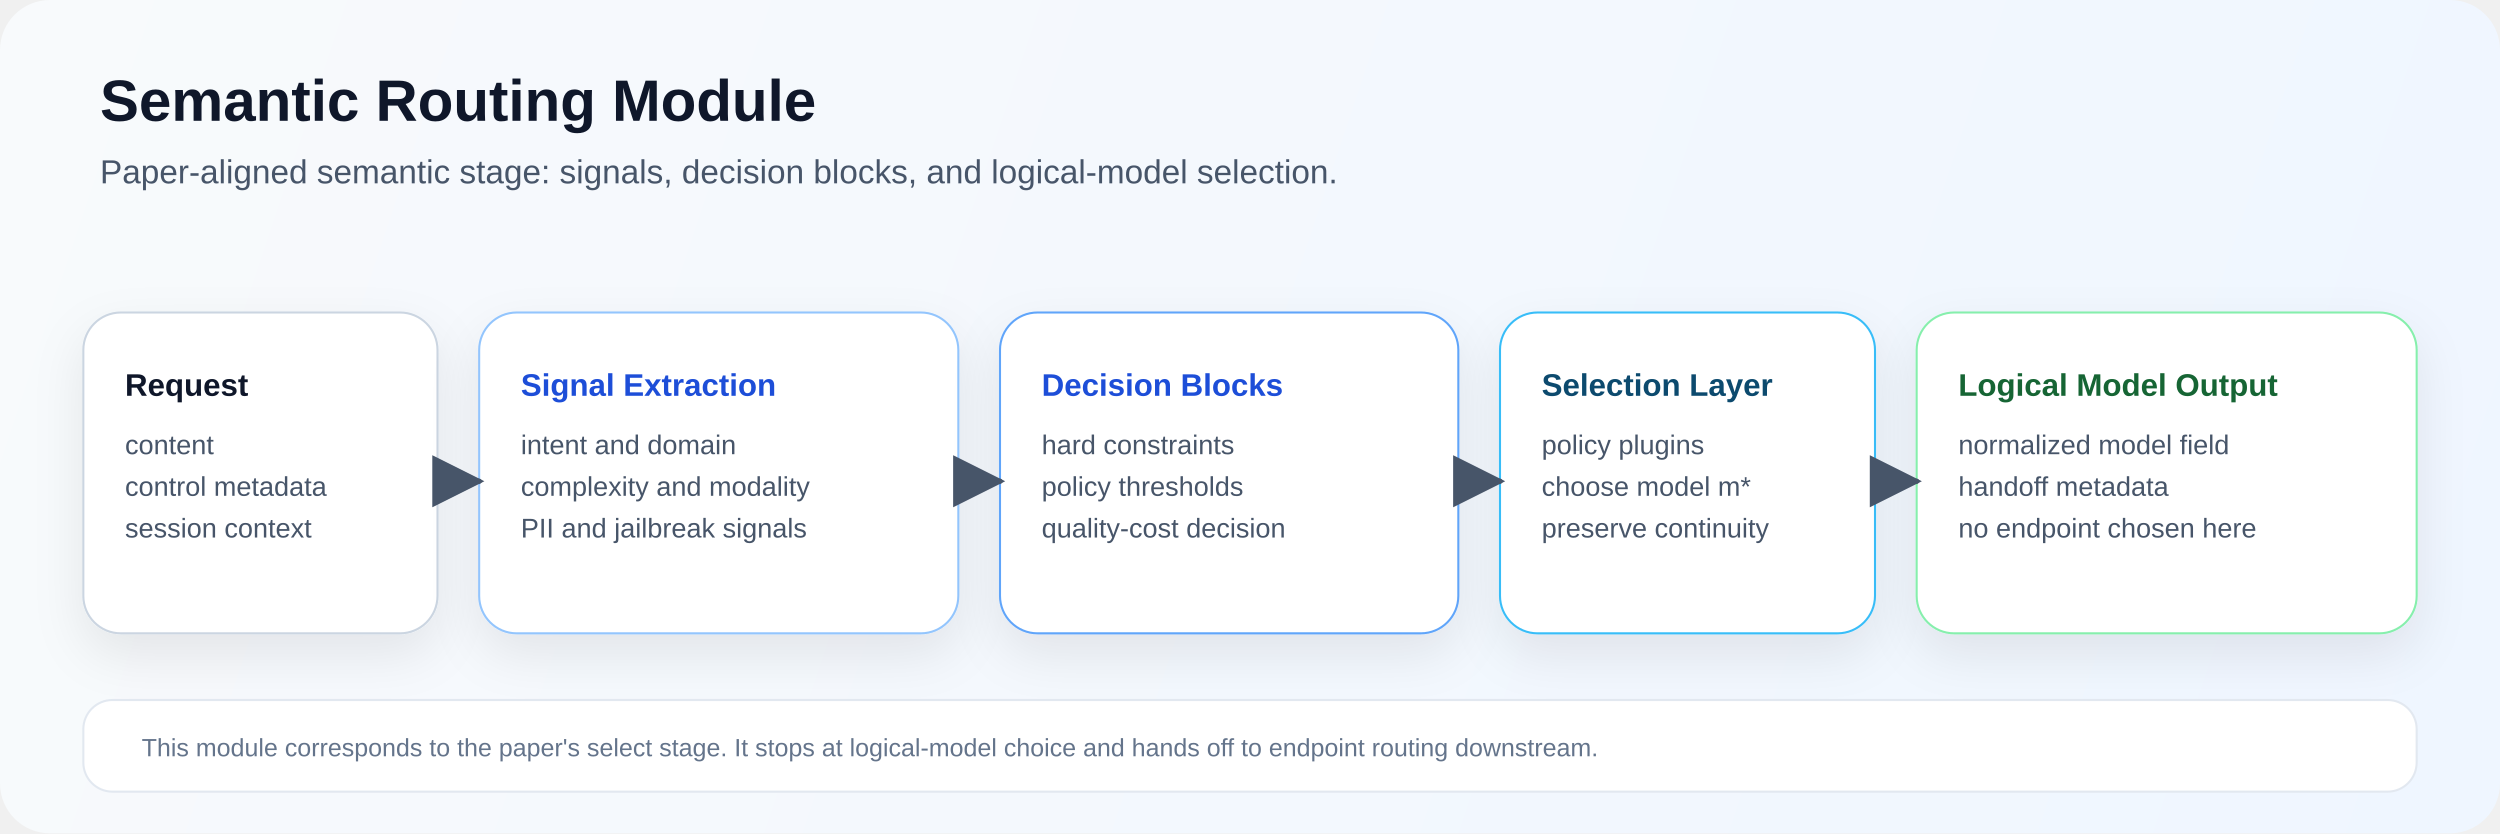
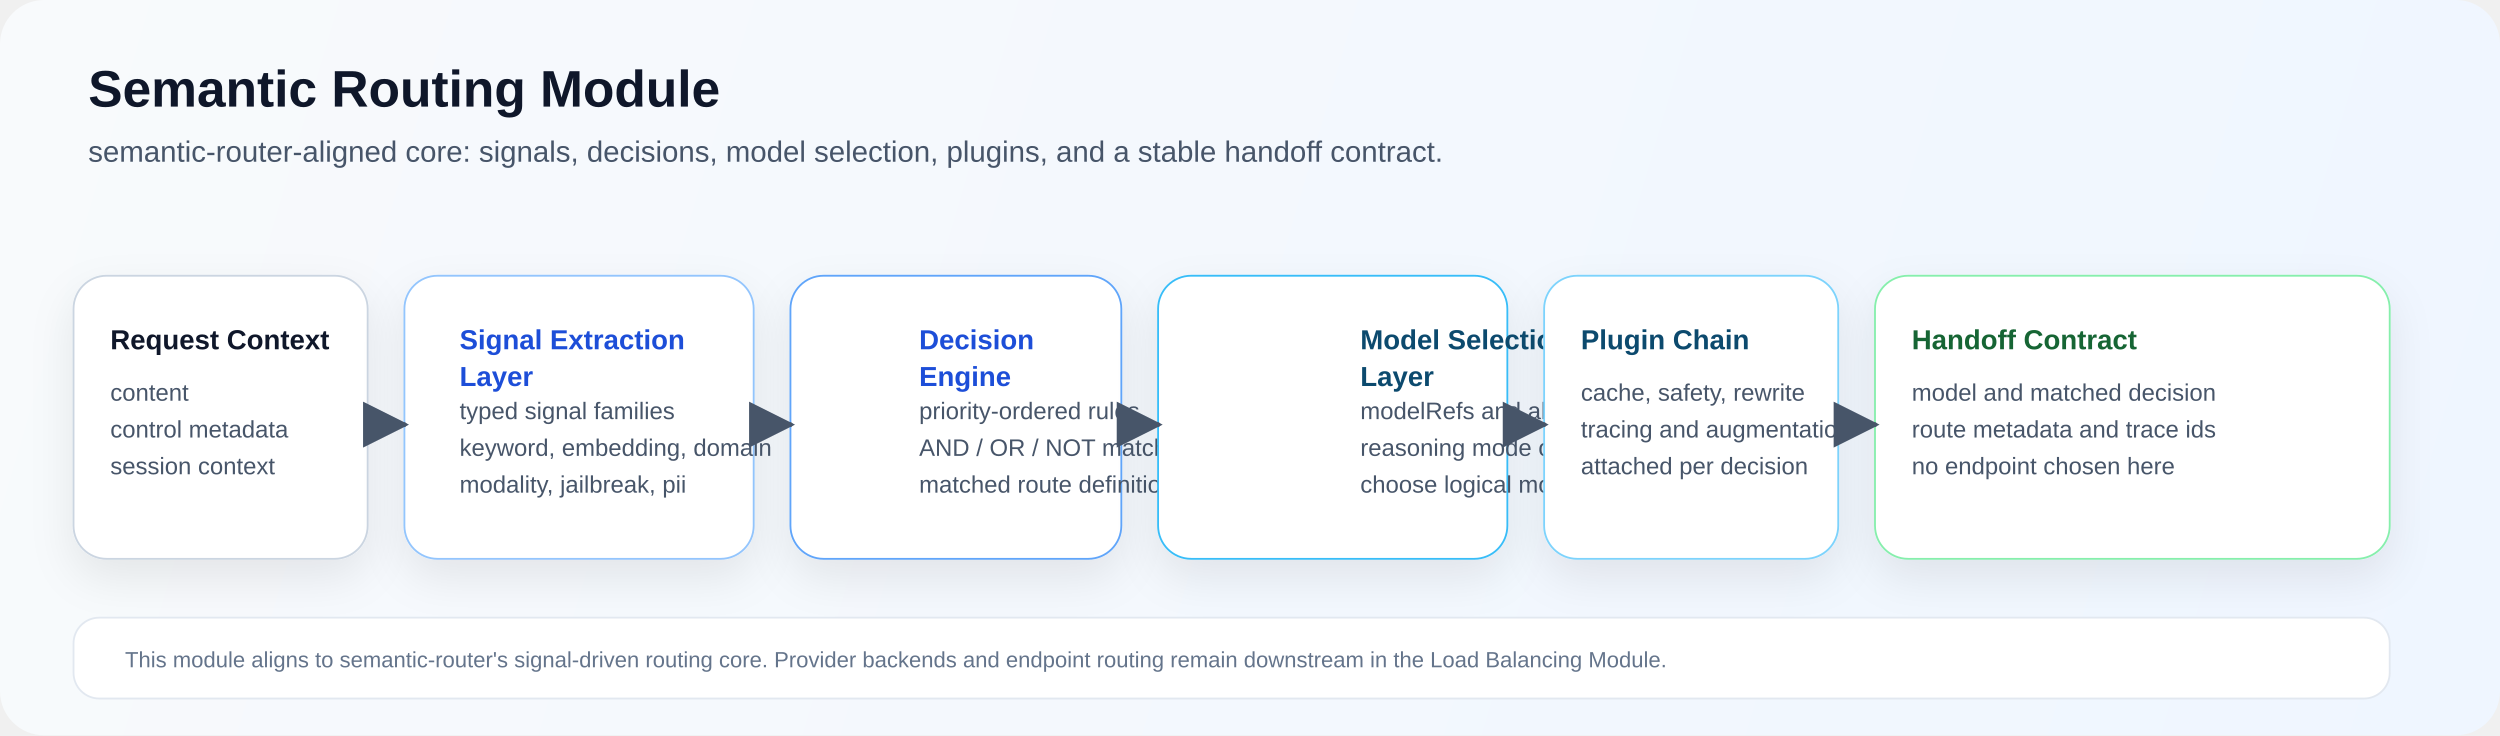
- <svg xmlns="http://www.w3.org/2000/svg" width="1200" height="400" viewBox="0 0 1200 400" fill="none">
+ <svg xmlns="http://www.w3.org/2000/svg" width="1360" height="400" viewBox="0 0 1360 400" fill="none">
  <defs>
-     <linearGradient id="bg" x1="0" y1="0" x2="1200" y2="400" gradientUnits="userSpaceOnUse">
+     <linearGradient id="bg" x1="0" y1="0" x2="1360" y2="400" gradientUnits="userSpaceOnUse">
      <stop stop-color="#F8FAFC" />
      <stop offset="1" stop-color="#EFF6FF" />
    </linearGradient>
    <filter id="shadow" x="-20%" y="-20%" width="140%" height="170%">
      <feDropShadow dx="0" dy="10" stdDeviation="12" flood-color="#0F172A" flood-opacity="0.08" />
    </filter>
    <marker id="arrow" markerWidth="10" markerHeight="10" refX="9" refY="5" orient="auto">
      <path d="M0,0 L10,5 L0,10 Z" fill="#475569" />
    </marker>
  </defs>
-   <rect width="1200" height="400" rx="24" fill="url(#bg)" />
+   <rect width="1360" height="400" rx="24" fill="url(#bg)" />
  <text x="48" y="58" fill="#0F172A" font-family="Segoe UI, Arial, sans-serif" font-size="28" font-weight="700">
    Semantic Routing Module
  </text>
  <text x="48" y="88" fill="#475569" font-family="Segoe UI, Arial, sans-serif" font-size="16">
-     Paper-aligned semantic stage: signals, decision blocks, and logical-model selection.
+     semantic-router-aligned core: signals, decisions, model selection, plugins, and a stable handoff contract.
  </text>
-   <rect x="40" y="150" width="170" height="154" rx="18" fill="#FFFFFF" stroke="#CBD5E1" filter="url(#shadow)" />
+   <rect x="40" y="150" width="160" height="154" rx="18" fill="#FFFFFF" stroke="#CBD5E1" filter="url(#shadow)" />
  <text x="60" y="190" fill="#0F172A" font-family="Segoe UI, Arial, sans-serif" font-size="15" font-weight="700">
-     Request
+     Request Context
  </text>
  <text x="60" y="218" fill="#475569" font-family="Segoe UI, Arial, sans-serif" font-size="13">
    content
  </text>
  <text x="60" y="238" fill="#475569" font-family="Segoe UI, Arial, sans-serif" font-size="13">
    control metadata
  </text>
  <text x="60" y="258" fill="#475569" font-family="Segoe UI, Arial, sans-serif" font-size="13">
    session context
  </text>
-   <rect x="230" y="150" width="230" height="154" rx="18" fill="#FFFFFF" stroke="#93C5FD" filter="url(#shadow)" />
+   <rect x="220" y="150" width="190" height="154" rx="18" fill="#FFFFFF" stroke="#93C5FD" filter="url(#shadow)" />
  <text x="250" y="190" fill="#1D4ED8" font-family="Segoe UI, Arial, sans-serif" font-size="15" font-weight="700">
    Signal Extraction
  </text>
-   <text x="250" y="218" fill="#475569" font-family="Segoe UI, Arial, sans-serif" font-size="13">
-     intent and domain
+   <text x="250" y="210" fill="#1D4ED8" font-family="Segoe UI, Arial, sans-serif" font-size="15" font-weight="700">
+     Layer
  </text>
-   <text x="250" y="238" fill="#475569" font-family="Segoe UI, Arial, sans-serif" font-size="13">
-     complexity and modality
+   <text x="250" y="228" fill="#475569" font-family="Segoe UI, Arial, sans-serif" font-size="13">
+     typed signal families
  </text>
-   <text x="250" y="258" fill="#475569" font-family="Segoe UI, Arial, sans-serif" font-size="13">
-     PII and jailbreak signals
+   <text x="250" y="248" fill="#475569" font-family="Segoe UI, Arial, sans-serif" font-size="13">
+     keyword, embedding, domain
  </text>
-   <rect x="480" y="150" width="220" height="154" rx="18" fill="#FFFFFF" stroke="#60A5FA" filter="url(#shadow)" />
+   <text x="250" y="268" fill="#475569" font-family="Segoe UI, Arial, sans-serif" font-size="13">
+     modality, jailbreak, pii
+   </text>
+   <rect x="430" y="150" width="180" height="154" rx="18" fill="#FFFFFF" stroke="#60A5FA" filter="url(#shadow)" />
  <text x="500" y="190" fill="#1D4ED8" font-family="Segoe UI, Arial, sans-serif" font-size="15" font-weight="700">
-     Decision Blocks
+     Decision
  </text>
-   <text x="500" y="218" fill="#475569" font-family="Segoe UI, Arial, sans-serif" font-size="13">
-     hard constraints
+   <text x="500" y="210" fill="#1D4ED8" font-family="Segoe UI, Arial, sans-serif" font-size="15" font-weight="700">
+     Engine
  </text>
-   <text x="500" y="238" fill="#475569" font-family="Segoe UI, Arial, sans-serif" font-size="13">
-     policy thresholds
+   <text x="500" y="228" fill="#475569" font-family="Segoe UI, Arial, sans-serif" font-size="13">
+     priority-ordered rules
  </text>
-   <text x="500" y="258" fill="#475569" font-family="Segoe UI, Arial, sans-serif" font-size="13">
-     quality-cost decision
+   <text x="500" y="248" fill="#475569" font-family="Segoe UI, Arial, sans-serif" font-size="13">
+     AND / OR / NOT matching
  </text>
-   <rect x="720" y="150" width="180" height="154" rx="18" fill="#FFFFFF" stroke="#38BDF8" filter="url(#shadow)" />
+   <text x="500" y="268" fill="#475569" font-family="Segoe UI, Arial, sans-serif" font-size="13">
+     matched route definition
+   </text>
+   <rect x="630" y="150" width="190" height="154" rx="18" fill="#FFFFFF" stroke="#38BDF8" filter="url(#shadow)" />
  <text x="740" y="190" fill="#0C4A6E" font-family="Segoe UI, Arial, sans-serif" font-size="15" font-weight="700">
-     Selection Layer
+     Model Selection
  </text>
-   <text x="740" y="218" fill="#475569" font-family="Segoe UI, Arial, sans-serif" font-size="13">
-     policy plugins
+   <text x="740" y="210" fill="#0C4A6E" font-family="Segoe UI, Arial, sans-serif" font-size="15" font-weight="700">
+     Layer
  </text>
-   <text x="740" y="238" fill="#475569" font-family="Segoe UI, Arial, sans-serif" font-size="13">
-     choose model m*
+   <text x="740" y="228" fill="#475569" font-family="Segoe UI, Arial, sans-serif" font-size="13">
+     modelRefs and algorithm
  </text>
-   <text x="740" y="258" fill="#475569" font-family="Segoe UI, Arial, sans-serif" font-size="13">
-     preserve continuity
+   <text x="740" y="248" fill="#475569" font-family="Segoe UI, Arial, sans-serif" font-size="13">
+     reasoning mode or LoRA
  </text>
-   <rect x="920" y="150" width="240" height="154" rx="18" fill="#FFFFFF" stroke="#86EFAC" filter="url(#shadow)" />
-   <text x="940" y="190" fill="#166534" font-family="Segoe UI, Arial, sans-serif" font-size="15" font-weight="700">
-     Logical Model Output
+   <text x="740" y="268" fill="#475569" font-family="Segoe UI, Arial, sans-serif" font-size="13">
+     choose logical model m*
  </text>
-   <text x="940" y="218" fill="#475569" font-family="Segoe UI, Arial, sans-serif" font-size="13">
-     normalized model field
+   <rect x="840" y="150" width="160" height="154" rx="18" fill="#FFFFFF" stroke="#7DD3FC" filter="url(#shadow)" />
+   <text x="860" y="190" fill="#0C4A6E" font-family="Segoe UI, Arial, sans-serif" font-size="15" font-weight="700">
+     Plugin Chain
  </text>
-   <text x="940" y="238" fill="#475569" font-family="Segoe UI, Arial, sans-serif" font-size="13">
-     handoff metadata
+   <text x="860" y="218" fill="#475569" font-family="Segoe UI, Arial, sans-serif" font-size="13">
+     cache, safety, rewrite
  </text>
-   <text x="940" y="258" fill="#475569" font-family="Segoe UI, Arial, sans-serif" font-size="13">
+   <text x="860" y="238" fill="#475569" font-family="Segoe UI, Arial, sans-serif" font-size="13">
+     tracing and augmentation
+   </text>
+   <text x="860" y="258" fill="#475569" font-family="Segoe UI, Arial, sans-serif" font-size="13">
+     attached per decision
+   </text>
+   <rect x="1020" y="150" width="280" height="154" rx="18" fill="#FFFFFF" stroke="#86EFAC" filter="url(#shadow)" />
+   <text x="1040" y="190" fill="#166534" font-family="Segoe UI, Arial, sans-serif" font-size="15" font-weight="700">
+     Handoff Contract
+   </text>
+   <text x="1040" y="218" fill="#475569" font-family="Segoe UI, Arial, sans-serif" font-size="13">
+     model and matched decision
+   </text>
+   <text x="1040" y="238" fill="#475569" font-family="Segoe UI, Arial, sans-serif" font-size="13">
+     route metadata and trace ids
+   </text>
+   <text x="1040" y="258" fill="#475569" font-family="Segoe UI, Arial, sans-serif" font-size="13">
    no endpoint chosen here
  </text>
-   <line x1="210" y1="231" x2="230" y2="231" stroke="#475569" stroke-width="2.5" stroke-linecap="round" marker-end="url(#arrow)" />
-   <line x1="460" y1="231" x2="480" y2="231" stroke="#475569" stroke-width="2.5" stroke-linecap="round" marker-end="url(#arrow)" />
-   <line x1="700" y1="231" x2="720" y2="231" stroke="#475569" stroke-width="2.5" stroke-linecap="round" marker-end="url(#arrow)" />
-   <line x1="900" y1="231" x2="920" y2="231" stroke="#475569" stroke-width="2.5" stroke-linecap="round" marker-end="url(#arrow)" />
-   <rect x="40" y="336" width="1120" height="44" rx="14" fill="#FFFFFF" stroke="#E2E8F0" />
+   <line x1="200" y1="231" x2="220" y2="231" stroke="#475569" stroke-width="2.5" stroke-linecap="round" marker-end="url(#arrow)" />
+   <line x1="410" y1="231" x2="430" y2="231" stroke="#475569" stroke-width="2.5" stroke-linecap="round" marker-end="url(#arrow)" />
+   <line x1="610" y1="231" x2="630" y2="231" stroke="#475569" stroke-width="2.5" stroke-linecap="round" marker-end="url(#arrow)" />
+   <line x1="820" y1="231" x2="840" y2="231" stroke="#475569" stroke-width="2.5" stroke-linecap="round" marker-end="url(#arrow)" />
+   <line x1="1000" y1="231" x2="1020" y2="231" stroke="#475569" stroke-width="2.5" stroke-linecap="round" marker-end="url(#arrow)" />
+   <rect x="40" y="336" width="1260" height="44" rx="14" fill="#FFFFFF" stroke="#E2E8F0" />
  <text x="68" y="363" fill="#64748B" font-family="Segoe UI, Arial, sans-serif" font-size="12">
-     This module corresponds to the paper's select stage. It stops at logical-model choice and hands off to endpoint routing downstream.
+     This module aligns to semantic-router's signal-driven routing core. Provider backends and endpoint routing remain downstream in the Load Balancing Module.
  </text>
</svg>
